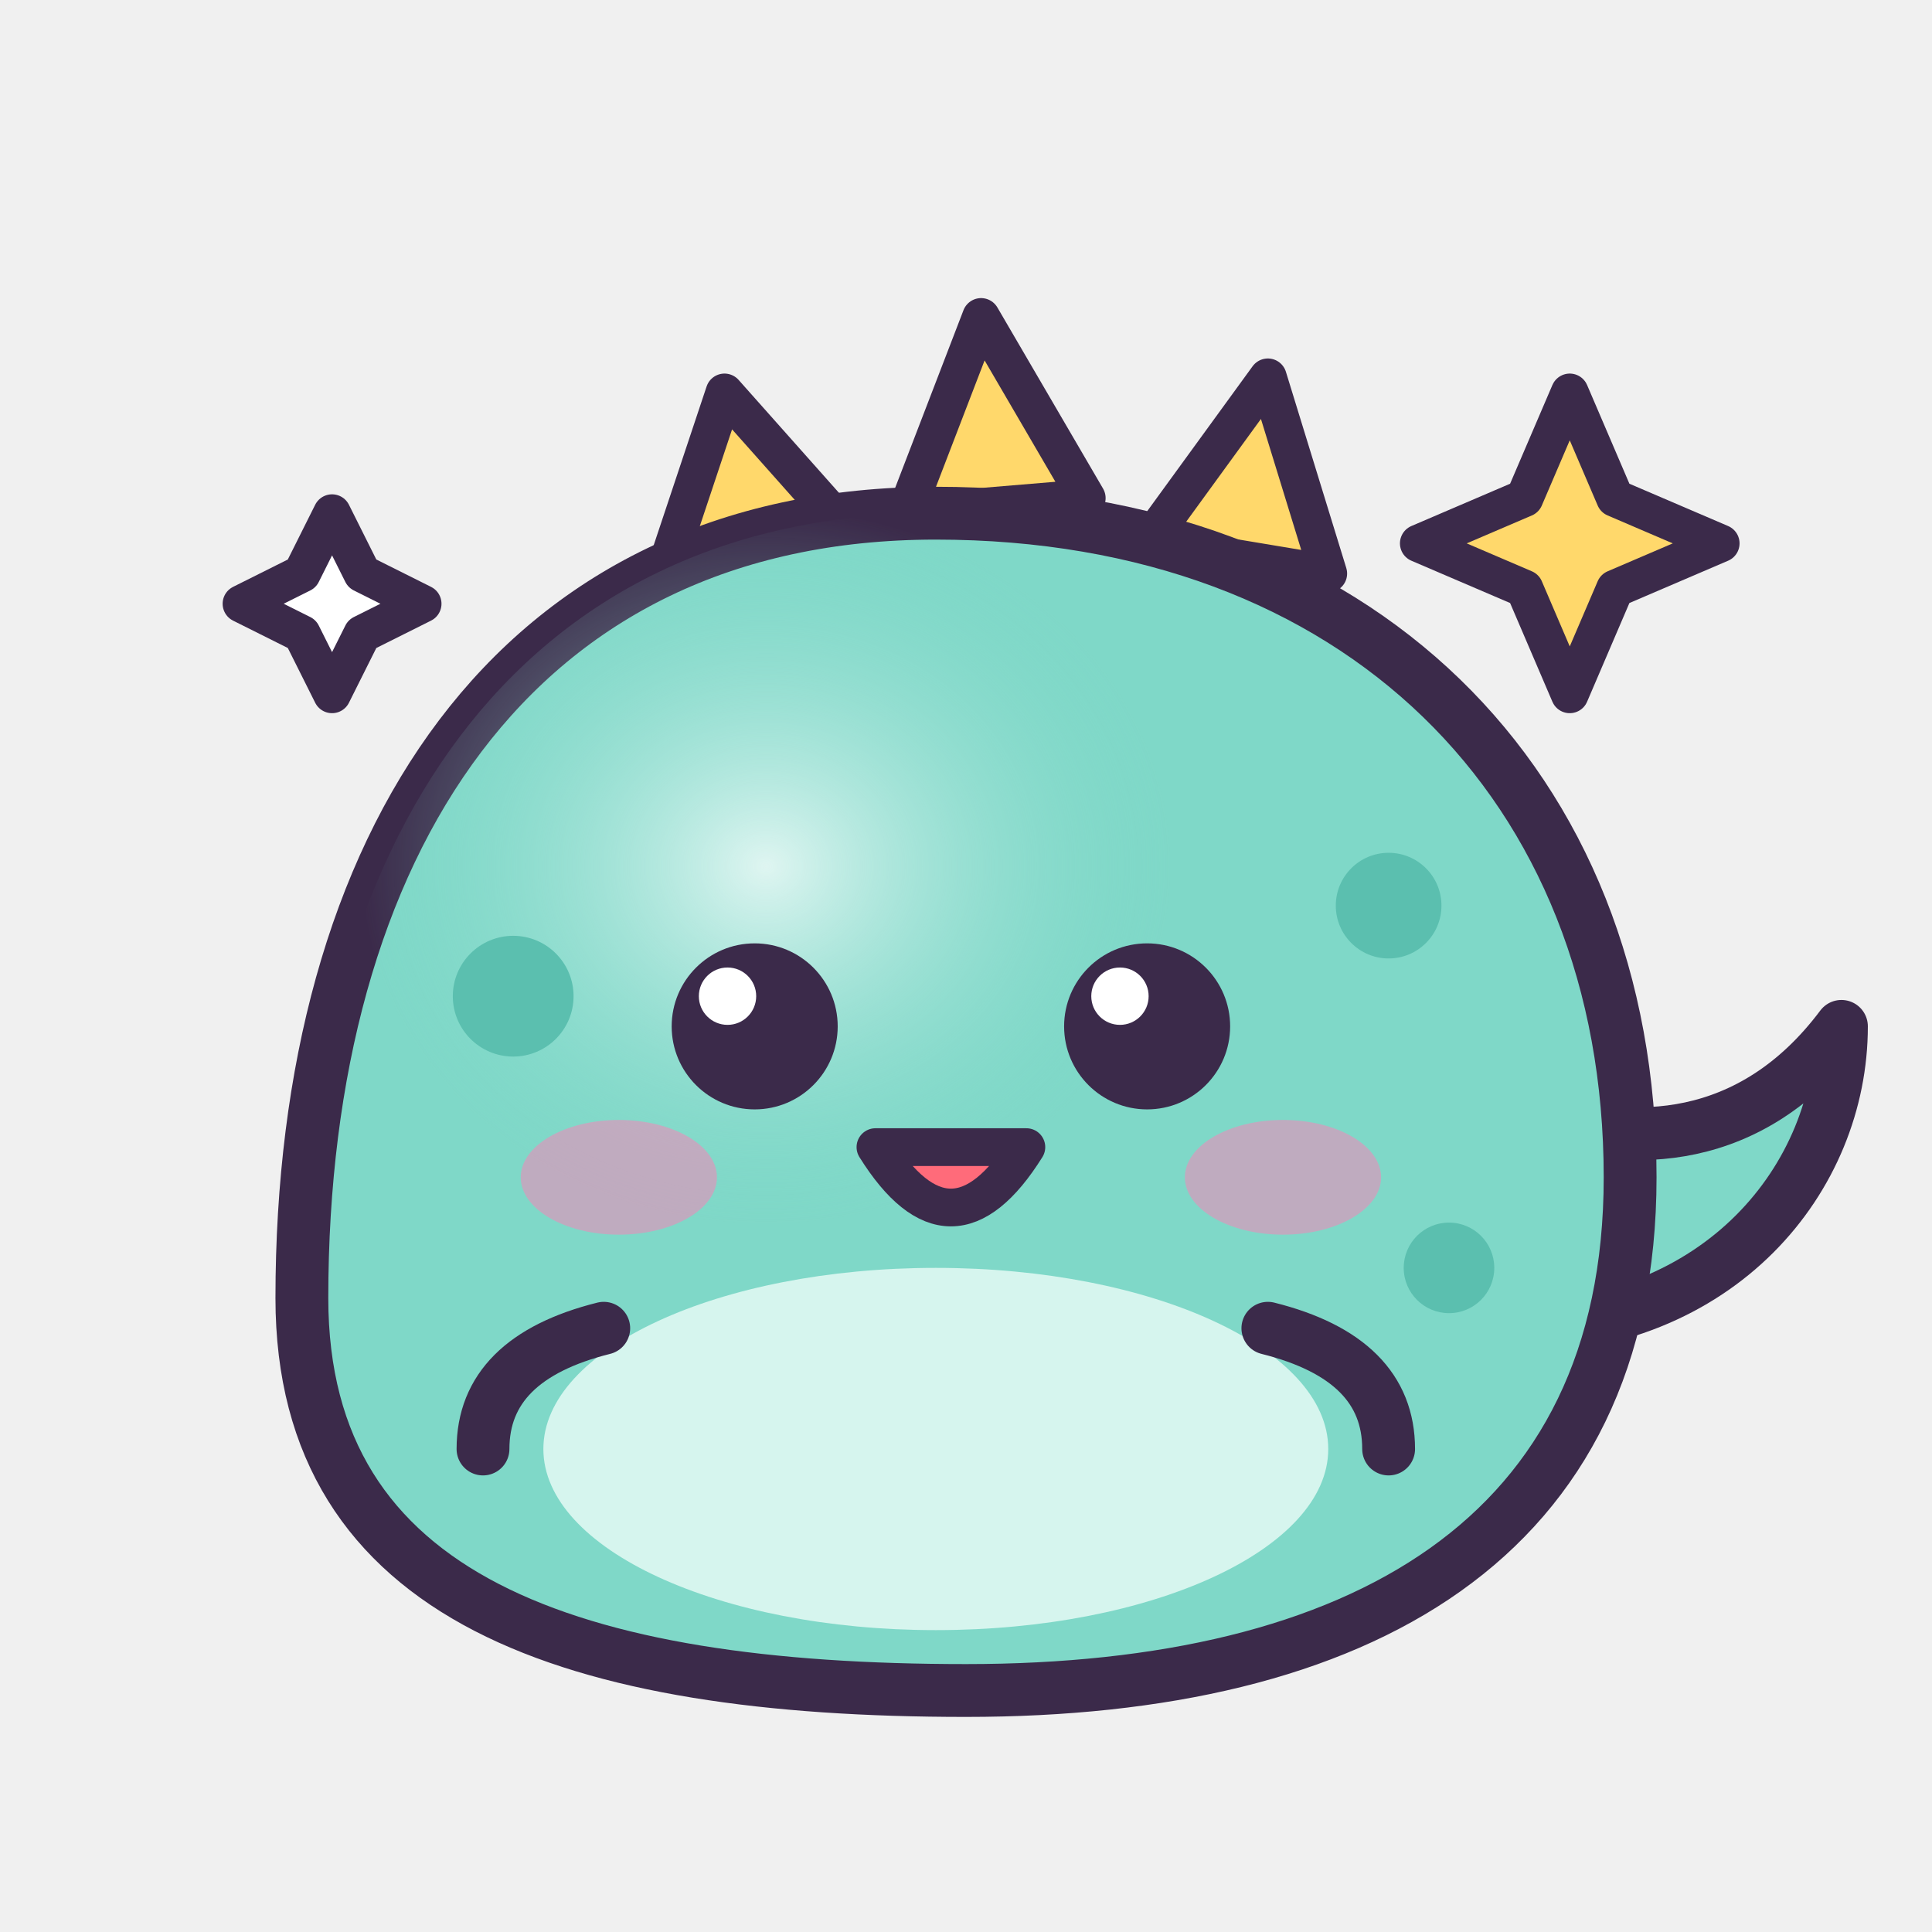
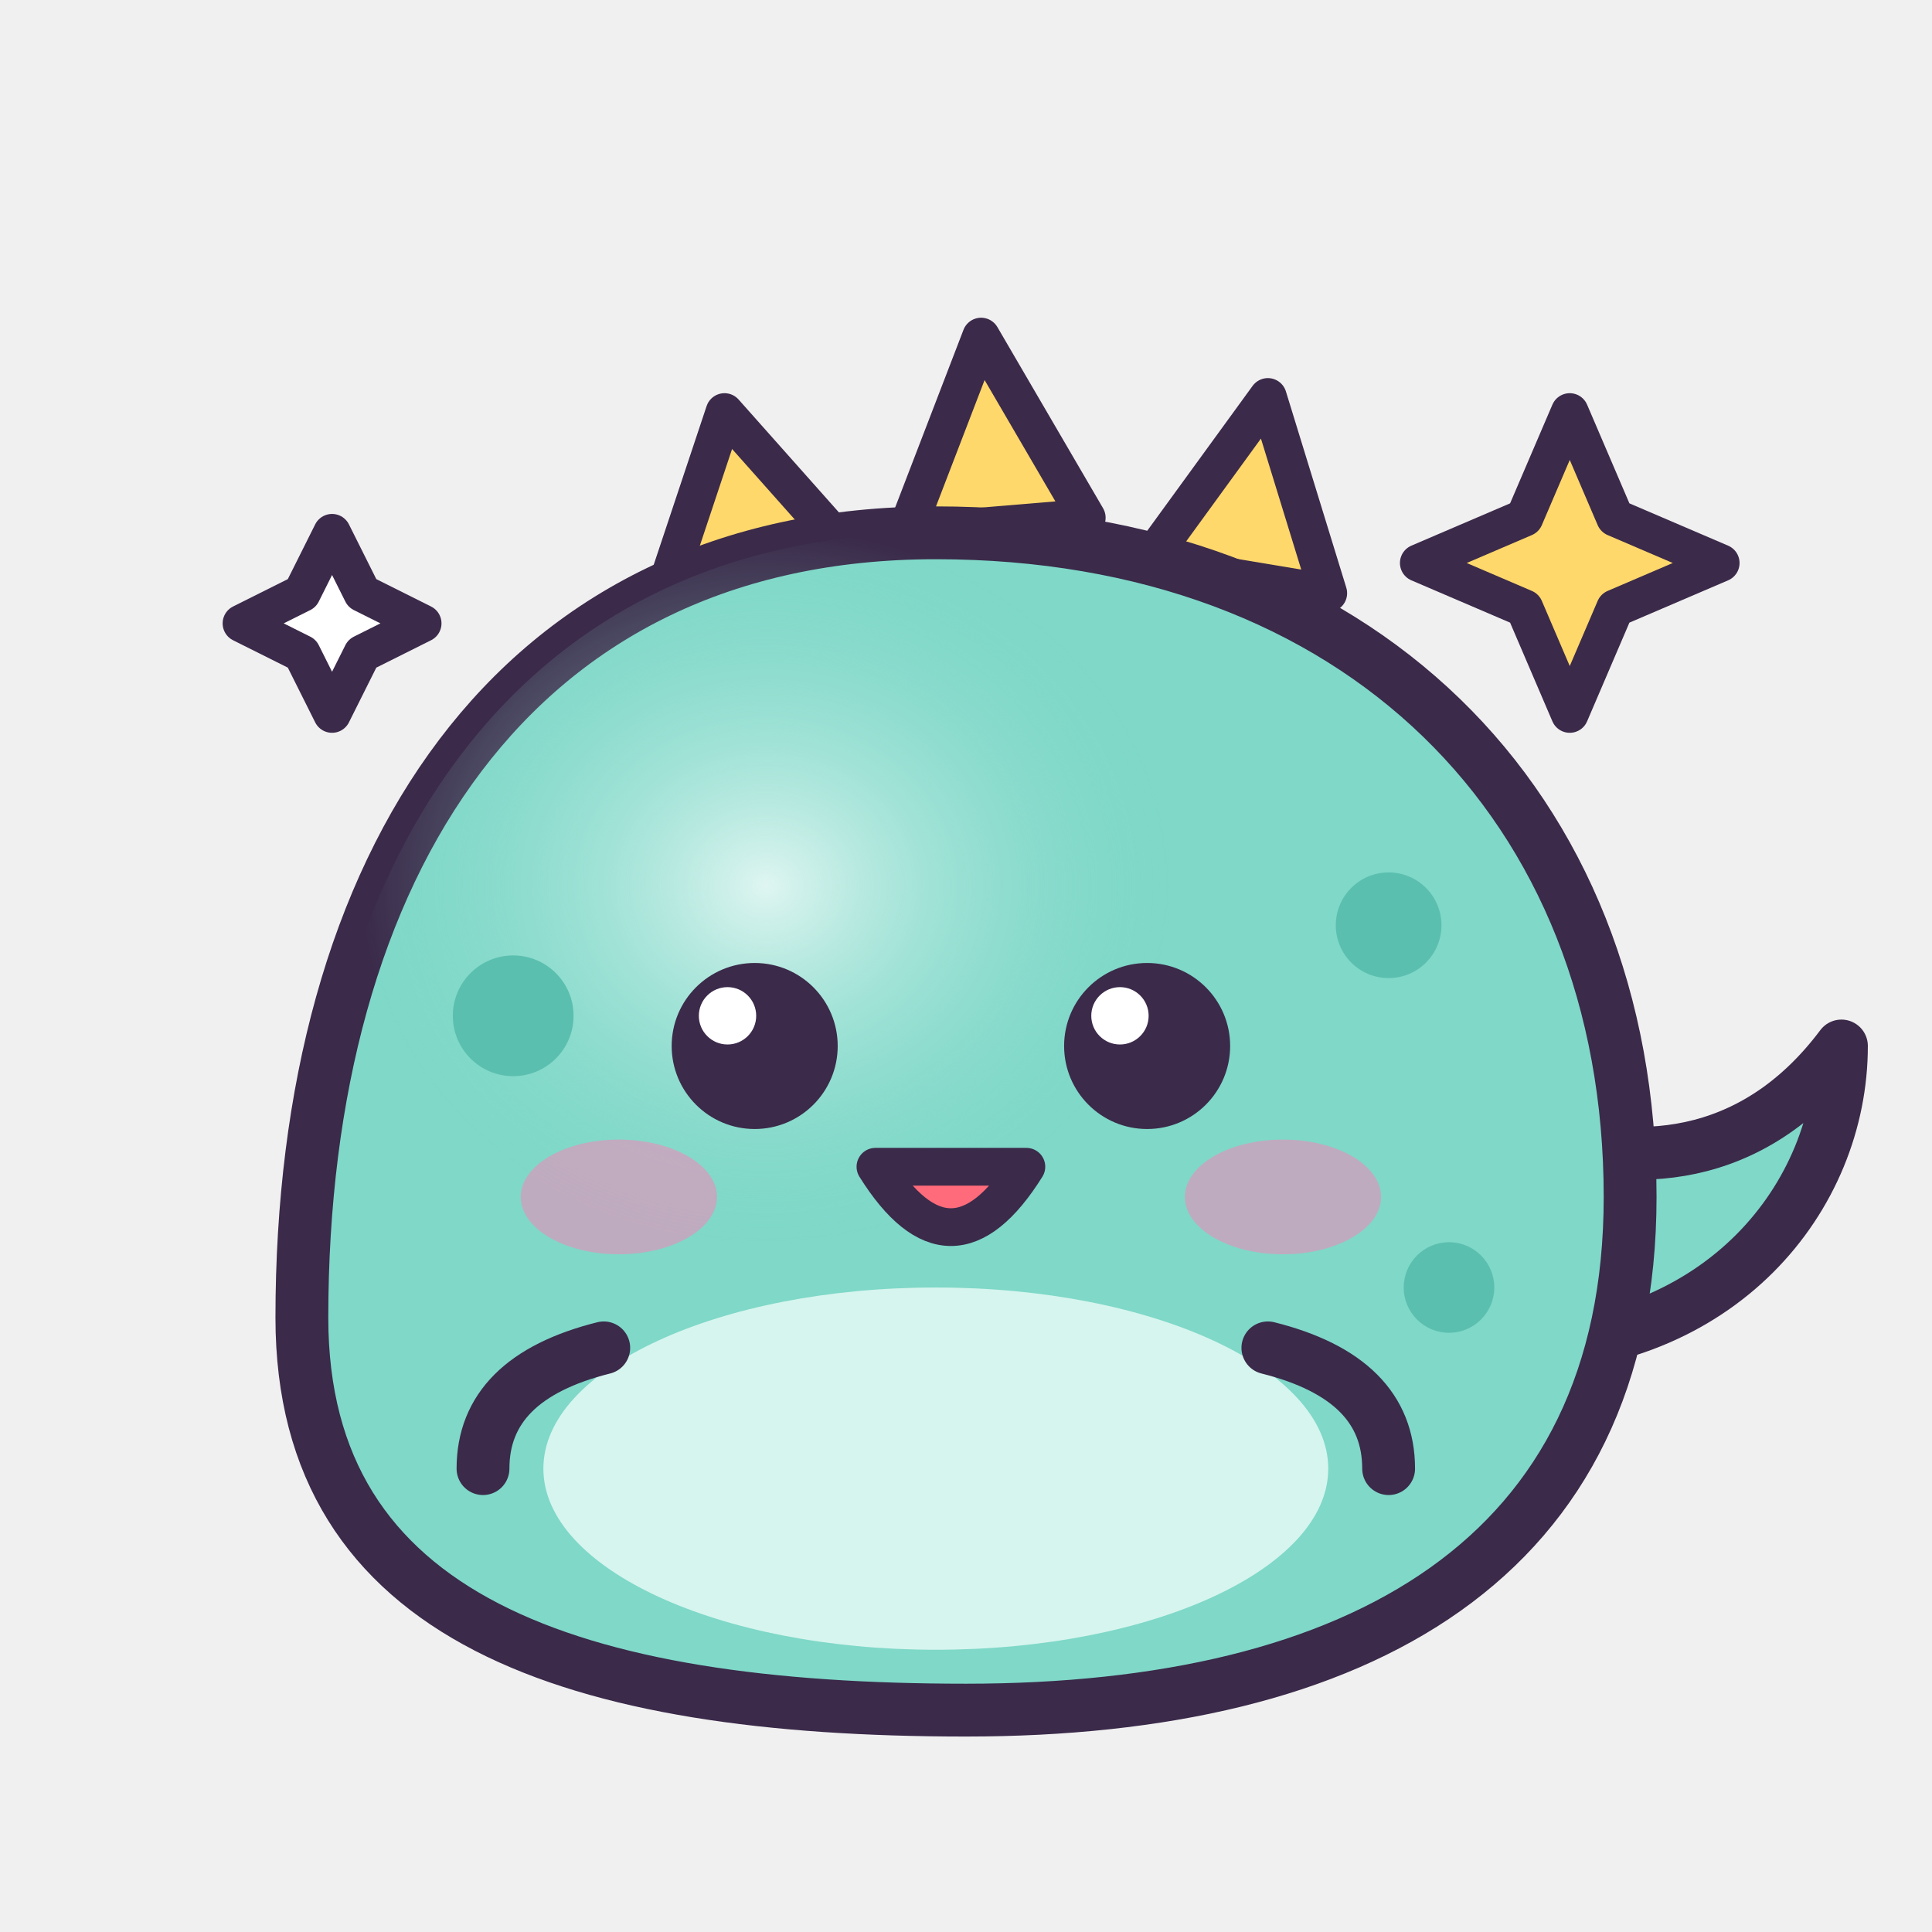
<svg xmlns="http://www.w3.org/2000/svg" viewBox="-4 -4 128 128" role="img" aria-label="dino-rex">
  <defs>
-     <radialGradient id="gdinorex11" cx=".35" cy=".3" r=".8">
+     <radialGradient id="gdinorex143" cx=".35" cy=".3" r=".8">
      <stop offset="0" stop-color="#fff" stop-opacity=".75" />
      <stop offset=".38" stop-color="#7FD8C8" stop-opacity="0" />
    </radialGradient>
-     <linearGradient id="hdinorex11" x1="0" y1="0" x2="1" y2="1">
+     <linearGradient id="hdinorex143" x1="0" y1="0" x2="1" y2="1">
      <stop offset="0" stop-color="#FF9CC8" />
      <stop offset=".25" stop-color="#FFD86B" />
      <stop offset=".5" stop-color="#7FE0C4" />
      <stop offset=".75" stop-color="#7CC8FF" />
      <stop offset="1" stop-color="#B48CFF" />
    </linearGradient>
-     <linearGradient id="audinorex11" x1="0" y1="0" x2="0" y2="1">
+     <linearGradient id="audinorex143" x1="0" y1="0" x2="0" y2="1">
      <stop offset="0" stop-color="#FFE9A0" />
      <stop offset=".55" stop-color="#F5C542" />
      <stop offset="1" stop-color="#D99A1E" />
    </linearGradient>
  </defs>
-   <path d="M96 84 C110 84 118 74 118 64 C112 72 104 72 98 70 Z" fill="#7FD8C8" stroke="#3B2A4A" stroke-width="3.5" stroke-linejoin="round" stroke-linecap="round" />
-   <path d="M40 34 l4 -12 8 9 Z M56 30 l5 -13 7 12 Z M72 32 l8 -11 4 13 Z" fill="#FFD86B" stroke="#3B2A4A" stroke-width="2.5" stroke-linejoin="round" stroke-linecap="round" />
-   <path d="M16 82 C16 52 30 30 58 30 C86 30 104 48 104 74 C104 98 86 108 60 108 C34 108 16 102 16 82 Z" fill="#7FD8C8" stroke="#3B2A4A" stroke-width="3.5" stroke-linejoin="round" stroke-linecap="round" />
-   <path d="M16 82 C16 52 30 30 58 30 C86 30 104 48 104 74 C104 98 86 108 60 108 C34 108 16 102 16 82 Z" fill="url(#gdinorex11)" />
-   <ellipse cx="58" cy="92" rx="26" ry="12" fill="#D6F5EE" />
-   <g fill="#5BBFAF">
-     <circle cx="30" cy="62" r="4" />
-     <circle cx="88" cy="56" r="3.5" />
-     <circle cx="92" cy="80" r="3" />
+   <g transform="translate(0 1.3)">
+     <path d="M96 84 C110 84 118 74 118 64 C112 72 104 72 98 70 Z" fill="#7FD8C8" stroke="#3B2A4A" stroke-width="3.5" stroke-linejoin="round" stroke-linecap="round" />
+     <path d="M40 34 l4 -12 8 9 Z M56 30 l5 -13 7 12 Z M72 32 l8 -11 4 13 Z" fill="#FFD86B" stroke="#3B2A4A" stroke-width="2.5" stroke-linejoin="round" stroke-linecap="round" />
+     <path d="M16 82 C16 52 30 30 58 30 C86 30 104 48 104 74 C104 98 86 108 60 108 C34 108 16 102 16 82 Z" fill="#7FD8C8" stroke="#3B2A4A" stroke-width="3.5" stroke-linejoin="round" stroke-linecap="round" />
+     <path d="M16 82 C16 52 30 30 58 30 C86 30 104 48 104 74 C104 98 86 108 60 108 C34 108 16 102 16 82 Z" fill="url(#gdinorex143)" />
+     <ellipse cx="58" cy="92" rx="26" ry="12" fill="#D6F5EE" />
+     <g fill="#5BBFAF">
+       <circle cx="30" cy="62" r="4" />
+       <circle cx="88" cy="56" r="3.5" />
+       <circle cx="92" cy="80" r="3" />
+     </g>
+     <path d="M36 84 q-8 2 -8 8 M80 84 q8 2 8 8" fill="none" stroke="#3B2A4A" stroke-width="3.5" stroke-linejoin="round" stroke-linecap="round" />
+     <circle cx="46" cy="64" r="5.5" fill="#3B2A4A" />
+     <circle cx="72" cy="64" r="5.5" fill="#3B2A4A" />
+     <circle cx="44.2" cy="62" r="1.9" fill="#fff" />
+     <circle cx="70.2" cy="62" r="1.9" fill="#fff" />
+     <path d="M54 72 q5 8 10 0 Z" fill="#FF6B7A" stroke="#3B2A4A" stroke-width="2.5" stroke-linejoin="round" stroke-linecap="round" />
+     <ellipse cx="37" cy="74" rx="6.5" ry="3.8" fill="#FF7EB6" opacity=".5" />
+     <ellipse cx="81" cy="74" rx="6.5" ry="3.8" fill="#FF7EB6" opacity=".5" />
+     <path d="M100 22 l3 7 7 3 -7 3 -3 7 -3 -7 -7 -3 7 -3z" fill="#FFD86B" stroke="#3B2A4A" stroke-width="2.5" stroke-linejoin="round" stroke-linecap="round" />
+     <path d="M18 30 l2 4 4 2 -4 2 -2 4 -2 -4 -4 -2 4 -2z" fill="#fff" stroke="#3B2A4A" stroke-width="2.5" stroke-linejoin="round" stroke-linecap="round" />
  </g>
-   <path d="M36 84 q-8 2 -8 8 M80 84 q8 2 8 8" fill="none" stroke="#3B2A4A" stroke-width="3.5" stroke-linejoin="round" stroke-linecap="round" />
-   <circle cx="46" cy="64" r="5.5" fill="#3B2A4A" />
-   <circle cx="72" cy="64" r="5.5" fill="#3B2A4A" />
-   <circle cx="44.2" cy="62" r="1.9" fill="#fff" />
-   <circle cx="70.2" cy="62" r="1.9" fill="#fff" />
-   <path d="M54 72 q5 8 10 0 Z" fill="#FF6B7A" stroke="#3B2A4A" stroke-width="2.5" stroke-linejoin="round" stroke-linecap="round" />
-   <ellipse cx="37" cy="74" rx="6.5" ry="3.8" fill="#FF7EB6" opacity=".5" />
-   <ellipse cx="81" cy="74" rx="6.5" ry="3.8" fill="#FF7EB6" opacity=".5" />
-   <path d="M100 22 l3 7 7 3 -7 3 -3 7 -3 -7 -7 -3 7 -3z" fill="#FFD86B" stroke="#3B2A4A" stroke-width="2.5" stroke-linejoin="round" stroke-linecap="round" />
-   <path d="M18 30 l2 4 4 2 -4 2 -2 4 -2 -4 -4 -2 4 -2z" fill="#fff" stroke="#3B2A4A" stroke-width="2.5" stroke-linejoin="round" stroke-linecap="round" />
</svg>
